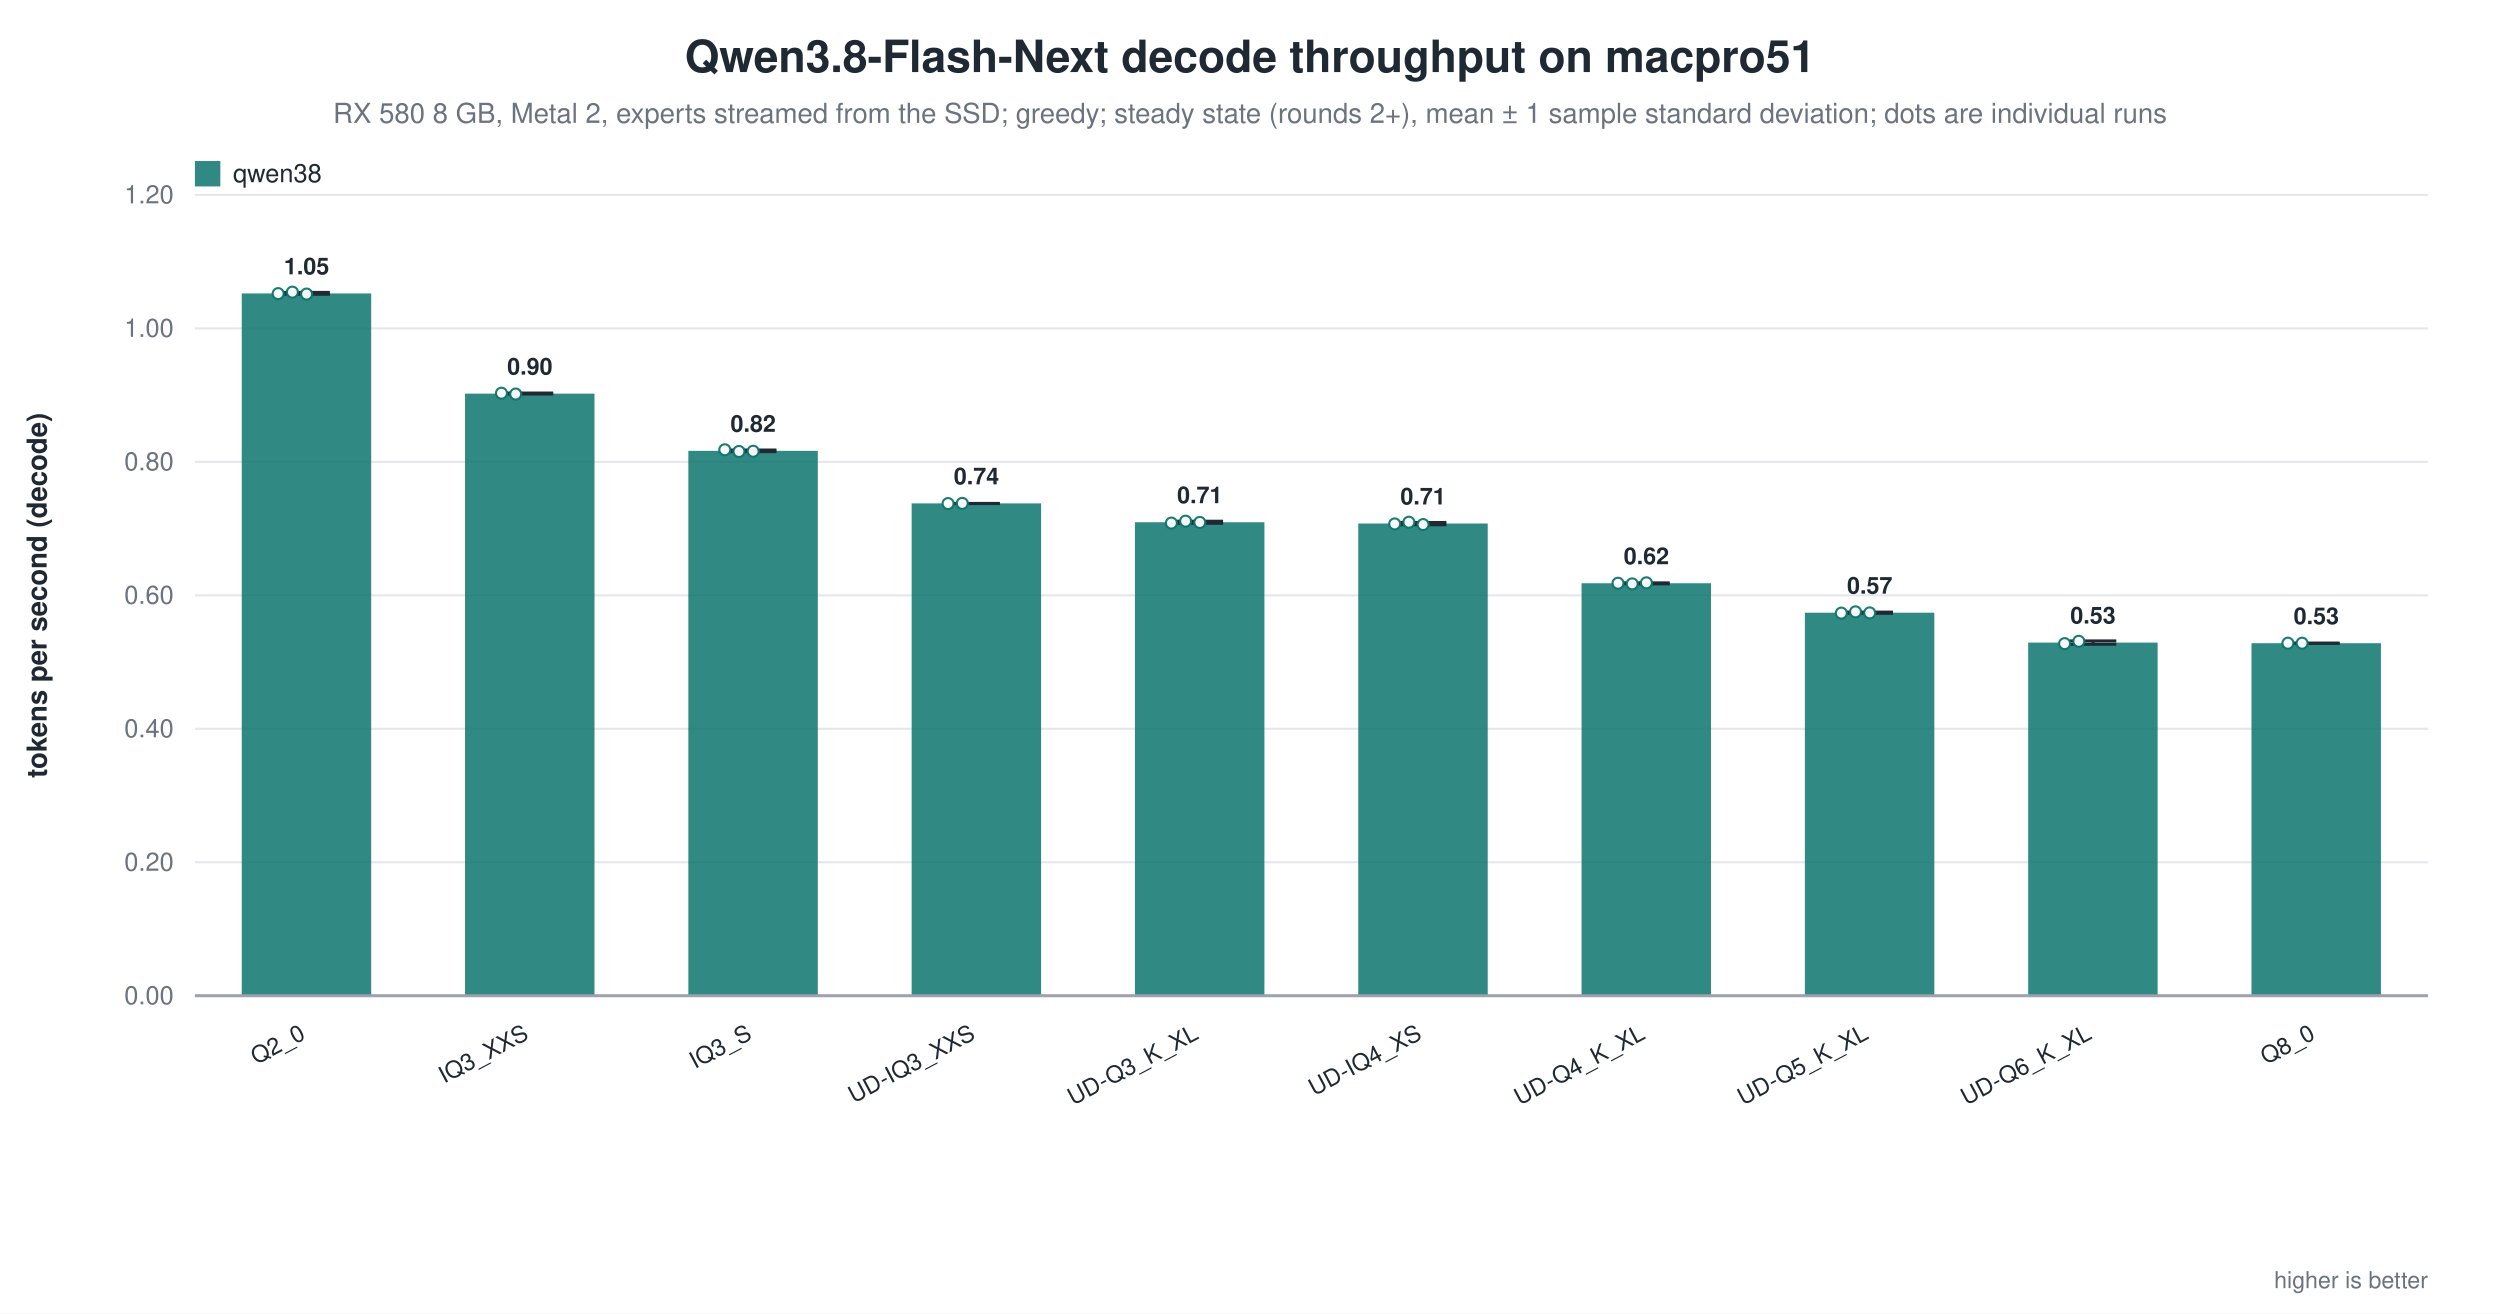
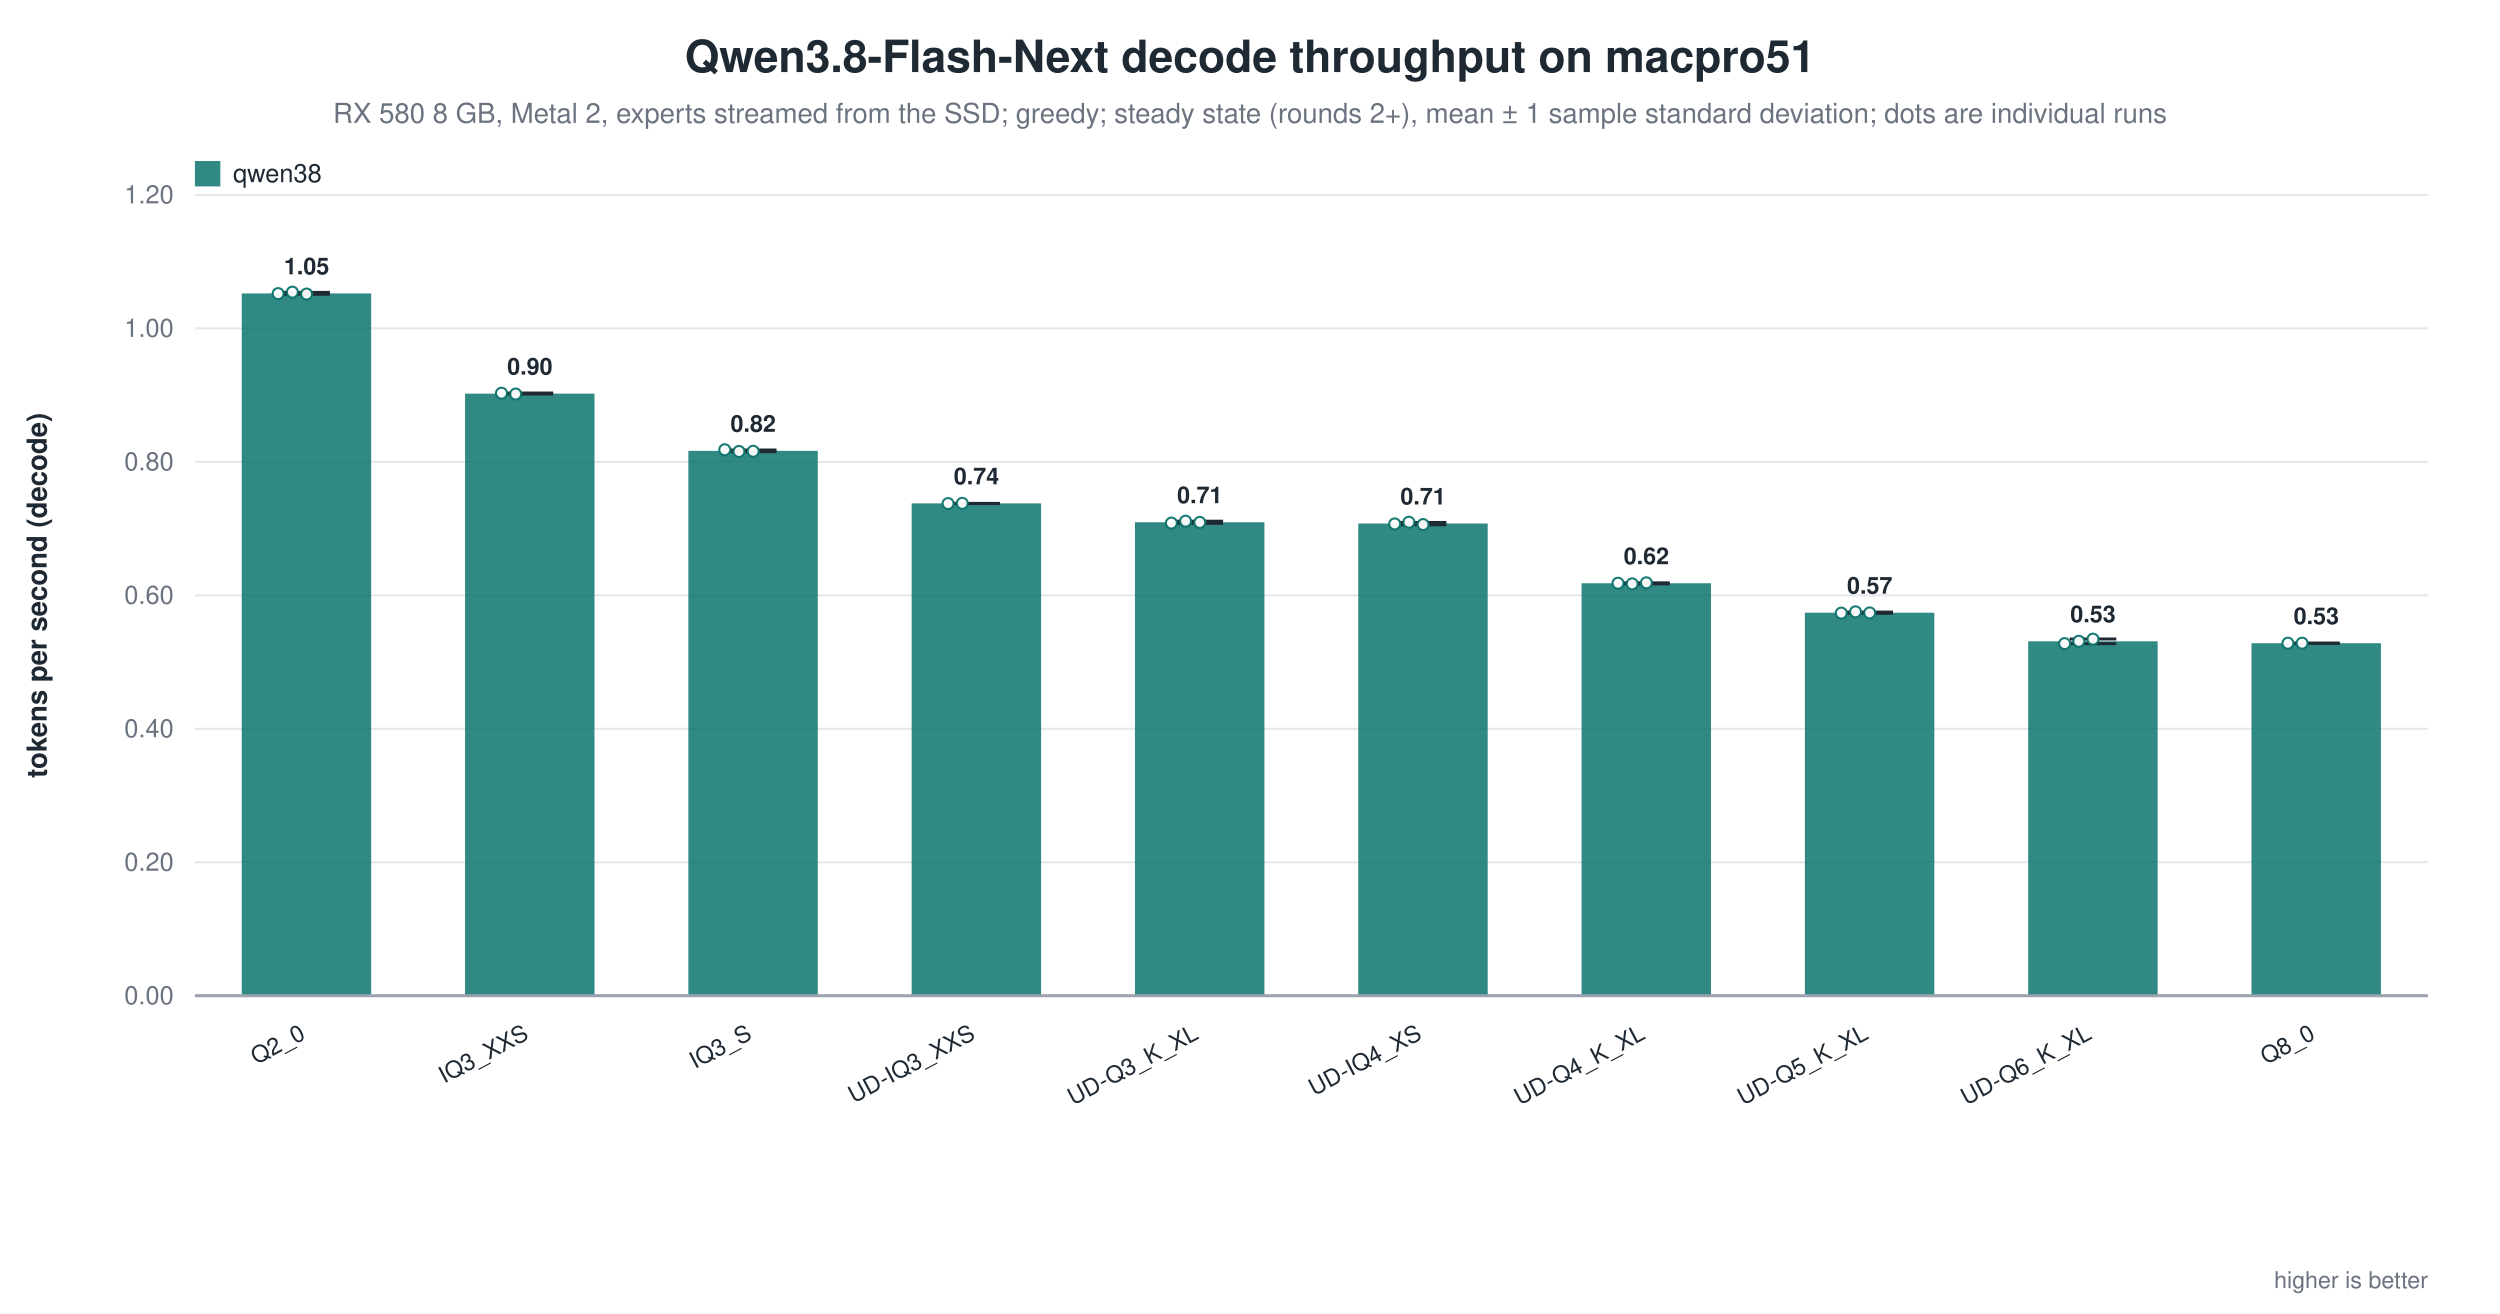
<svg xmlns="http://www.w3.org/2000/svg" width="1180" height="620" viewBox="0 0 1180 620" role="img" aria-label="Qwen3.8-Flash-Next decode throughput on macpro51">
  <rect width="1180" height="620" fill="white" />
  <text x="590.0" y="34" text-anchor="middle" font-family="Helvetica, Arial, sans-serif" font-size="21" font-weight="600" fill="#1f2933">Qwen3.8-Flash-Next decode throughput on macpro51</text>
  <text x="590.0" y="58" text-anchor="middle" font-family="Helvetica, Arial, sans-serif" font-size="13" fill="#6b7280">RX 580 8 GB, Metal 2, experts streamed from the SSD; greedy; steady state (rounds 2+), mean ± 1 sample standard deviation; dots are individual runs</text>
  <line x1="92.0" y1="470.0" x2="1146.0" y2="470.0" stroke="#9ca3af" stroke-width="1.0" />
  <text x="82.0" y="474.0" text-anchor="end" font-family="Helvetica, Arial, sans-serif" font-size="12" fill="#6b7280" font-weight="400">0.00</text>
  <line x1="92.0" y1="407.0" x2="1146.0" y2="407.0" stroke="#e5e7eb" stroke-width="1.0" />
  <text x="82.0" y="411.0" text-anchor="end" font-family="Helvetica, Arial, sans-serif" font-size="12" fill="#6b7280" font-weight="400">0.20</text>
  <line x1="92.0" y1="344.0" x2="1146.0" y2="344.0" stroke="#e5e7eb" stroke-width="1.0" />
  <text x="82.0" y="348.0" text-anchor="end" font-family="Helvetica, Arial, sans-serif" font-size="12" fill="#6b7280" font-weight="400">0.40</text>
  <line x1="92.0" y1="281.0" x2="1146.0" y2="281.0" stroke="#e5e7eb" stroke-width="1.0" />
  <text x="82.0" y="285.0" text-anchor="end" font-family="Helvetica, Arial, sans-serif" font-size="12" fill="#6b7280" font-weight="400">0.60</text>
  <line x1="92.0" y1="218.0" x2="1146.0" y2="218.0" stroke="#e5e7eb" stroke-width="1.0" />
  <text x="82.0" y="222.0" text-anchor="end" font-family="Helvetica, Arial, sans-serif" font-size="12" fill="#6b7280" font-weight="400">0.80</text>
  <line x1="92.0" y1="155.0" x2="1146.0" y2="155.0" stroke="#e5e7eb" stroke-width="1.0" />
  <text x="82.0" y="159.0" text-anchor="end" font-family="Helvetica, Arial, sans-serif" font-size="12" fill="#6b7280" font-weight="400">1.00</text>
  <line x1="92.0" y1="92.0" x2="1146.0" y2="92.0" stroke="#e5e7eb" stroke-width="1.0" />
  <text x="82.0" y="96.0" text-anchor="end" font-family="Helvetica, Arial, sans-serif" font-size="12" fill="#6b7280" font-weight="400">1.20</text>
  <text x="22.0" y="281.0" text-anchor="middle" font-family="Helvetica, Arial, sans-serif" font-size="13" fill="#1f2933" font-weight="600" transform="rotate(-90.0 22.0 281.0)">tokens per second (decode)</text>
  <rect x="114.1" y="138.5" width="61.1" height="331.5" fill="#0f766e" opacity="0.86" />
  <line x1="144.7" y1="138.0" x2="144.7" y2="138.9" stroke="#1f2933" stroke-width="1.4" />
  <line x1="133.7" y1="138.0" x2="155.7" y2="138.0" stroke="#1f2933" stroke-width="1.4" />
  <line x1="133.7" y1="138.9" x2="155.7" y2="138.9" stroke="#1f2933" stroke-width="1.4" />
  <circle cx="131.3" cy="138.6" r="2.6" fill="white" stroke="#0f766e" stroke-width="1.0" opacity="0.95" />
  <circle cx="138.0" cy="137.9" r="2.6" fill="white" stroke="#0f766e" stroke-width="1.0" opacity="0.95" />
  <circle cx="144.7" cy="138.8" r="2.6" fill="white" stroke="#0f766e" stroke-width="1.0" opacity="0.95" />
  <text x="144.7" y="129.5" text-anchor="middle" font-family="Helvetica, Arial, sans-serif" font-size="11" fill="#1f2933" font-weight="600">1.05</text>
  <text x="144.7" y="490.0" text-anchor="end" font-family="Helvetica, Arial, sans-serif" font-size="11" fill="#1f2933" font-weight="500" transform="rotate(-28.0 144.7 490.0)">Q2_0</text>
  <rect x="219.5" y="185.8" width="61.1" height="284.2" fill="#0f766e" opacity="0.86" />
  <line x1="250.1" y1="185.5" x2="250.1" y2="186.0" stroke="#1f2933" stroke-width="1.4" />
  <line x1="239.1" y1="185.5" x2="261.1" y2="185.5" stroke="#1f2933" stroke-width="1.4" />
  <line x1="239.1" y1="186.0" x2="261.1" y2="186.0" stroke="#1f2933" stroke-width="1.4" />
  <circle cx="236.7" cy="185.6" r="2.6" fill="white" stroke="#0f766e" stroke-width="1.0" opacity="0.95" />
  <circle cx="243.4" cy="186.0" r="2.6" fill="white" stroke="#0f766e" stroke-width="1.0" opacity="0.95" />
  <text x="250.1" y="176.8" text-anchor="middle" font-family="Helvetica, Arial, sans-serif" font-size="11" fill="#1f2933" font-weight="600">0.90</text>
  <text x="250.1" y="490.0" text-anchor="end" font-family="Helvetica, Arial, sans-serif" font-size="11" fill="#1f2933" font-weight="500" transform="rotate(-28.0 250.1 490.0)">IQ3_XXS</text>
  <rect x="324.9" y="212.8" width="61.1" height="257.2" fill="#0f766e" opacity="0.86" />
  <line x1="355.5" y1="212.4" x2="355.5" y2="213.2" stroke="#1f2933" stroke-width="1.4" />
  <line x1="344.5" y1="212.4" x2="366.5" y2="212.4" stroke="#1f2933" stroke-width="1.4" />
  <line x1="344.5" y1="213.2" x2="366.5" y2="213.2" stroke="#1f2933" stroke-width="1.4" />
  <circle cx="342.1" cy="212.3" r="2.6" fill="white" stroke="#0f766e" stroke-width="1.0" opacity="0.95" />
  <circle cx="348.8" cy="213.1" r="2.6" fill="white" stroke="#0f766e" stroke-width="1.0" opacity="0.95" />
  <circle cx="355.5" cy="213.0" r="2.6" fill="white" stroke="#0f766e" stroke-width="1.0" opacity="0.95" />
  <text x="355.5" y="203.8" text-anchor="middle" font-family="Helvetica, Arial, sans-serif" font-size="11" fill="#1f2933" font-weight="600">0.82</text>
  <text x="355.5" y="490.0" text-anchor="end" font-family="Helvetica, Arial, sans-serif" font-size="11" fill="#1f2933" font-weight="500" transform="rotate(-28.0 355.5 490.0)">IQ3_S</text>
  <rect x="430.3" y="237.6" width="61.1" height="232.4" fill="#0f766e" opacity="0.86" />
  <line x1="460.9" y1="237.6" x2="460.9" y2="237.7" stroke="#1f2933" stroke-width="1.4" />
  <line x1="449.9" y1="237.6" x2="471.9" y2="237.6" stroke="#1f2933" stroke-width="1.4" />
  <line x1="449.9" y1="237.7" x2="471.9" y2="237.7" stroke="#1f2933" stroke-width="1.4" />
  <circle cx="447.5" cy="237.7" r="2.6" fill="white" stroke="#0f766e" stroke-width="1.0" opacity="0.95" />
  <circle cx="454.2" cy="237.6" r="2.6" fill="white" stroke="#0f766e" stroke-width="1.0" opacity="0.95" />
  <text x="460.9" y="228.6" text-anchor="middle" font-family="Helvetica, Arial, sans-serif" font-size="11" fill="#1f2933" font-weight="600">0.74</text>
  <text x="460.9" y="490.0" text-anchor="end" font-family="Helvetica, Arial, sans-serif" font-size="11" fill="#1f2933" font-weight="500" transform="rotate(-28.0 460.9 490.0)">UD-IQ3_XXS</text>
  <rect x="535.7" y="246.5" width="61.1" height="223.5" fill="#0f766e" opacity="0.86" />
  <line x1="566.3" y1="246.0" x2="566.3" y2="247.0" stroke="#1f2933" stroke-width="1.4" />
  <line x1="555.3" y1="246.0" x2="577.3" y2="246.0" stroke="#1f2933" stroke-width="1.4" />
  <line x1="555.3" y1="247.0" x2="577.3" y2="247.0" stroke="#1f2933" stroke-width="1.4" />
  <circle cx="552.9" cy="246.9" r="2.6" fill="white" stroke="#0f766e" stroke-width="1.0" opacity="0.95" />
  <circle cx="559.6" cy="246.0" r="2.6" fill="white" stroke="#0f766e" stroke-width="1.0" opacity="0.95" />
  <circle cx="566.3" cy="246.6" r="2.6" fill="white" stroke="#0f766e" stroke-width="1.0" opacity="0.95" />
  <text x="566.3" y="237.5" text-anchor="middle" font-family="Helvetica, Arial, sans-serif" font-size="11" fill="#1f2933" font-weight="600">0.71</text>
  <text x="566.3" y="490.0" text-anchor="end" font-family="Helvetica, Arial, sans-serif" font-size="11" fill="#1f2933" font-weight="500" transform="rotate(-28.0 566.3 490.0)">UD-Q3_K_XL</text>
  <rect x="641.1" y="247.1" width="61.1" height="222.9" fill="#0f766e" opacity="0.86" />
  <line x1="671.7" y1="246.6" x2="671.7" y2="247.7" stroke="#1f2933" stroke-width="1.4" />
  <line x1="660.7" y1="246.6" x2="682.7" y2="246.6" stroke="#1f2933" stroke-width="1.4" />
  <line x1="660.7" y1="247.7" x2="682.7" y2="247.7" stroke="#1f2933" stroke-width="1.4" />
  <circle cx="658.3" cy="247.3" r="2.6" fill="white" stroke="#0f766e" stroke-width="1.0" opacity="0.95" />
  <circle cx="665.0" cy="246.5" r="2.6" fill="white" stroke="#0f766e" stroke-width="1.0" opacity="0.95" />
  <circle cx="671.7" cy="247.6" r="2.6" fill="white" stroke="#0f766e" stroke-width="1.0" opacity="0.95" />
  <text x="671.7" y="238.1" text-anchor="middle" font-family="Helvetica, Arial, sans-serif" font-size="11" fill="#1f2933" font-weight="600">0.71</text>
  <text x="671.7" y="490.0" text-anchor="end" font-family="Helvetica, Arial, sans-serif" font-size="11" fill="#1f2933" font-weight="500" transform="rotate(-28.0 671.7 490.0)">UD-IQ4_XS</text>
  <rect x="746.5" y="275.3" width="61.1" height="194.7" fill="#0f766e" opacity="0.86" />
  <line x1="777.1" y1="275.1" x2="777.1" y2="275.6" stroke="#1f2933" stroke-width="1.4" />
  <line x1="766.1" y1="275.1" x2="788.1" y2="275.1" stroke="#1f2933" stroke-width="1.4" />
  <line x1="766.1" y1="275.6" x2="788.1" y2="275.6" stroke="#1f2933" stroke-width="1.4" />
  <circle cx="763.7" cy="275.3" r="2.6" fill="white" stroke="#0f766e" stroke-width="1.0" opacity="0.95" />
  <circle cx="770.4" cy="275.6" r="2.6" fill="white" stroke="#0f766e" stroke-width="1.0" opacity="0.95" />
  <circle cx="777.1" cy="275.1" r="2.6" fill="white" stroke="#0f766e" stroke-width="1.0" opacity="0.95" />
  <text x="777.1" y="266.3" text-anchor="middle" font-family="Helvetica, Arial, sans-serif" font-size="11" fill="#1f2933" font-weight="600">0.62</text>
  <text x="777.1" y="490.0" text-anchor="end" font-family="Helvetica, Arial, sans-serif" font-size="11" fill="#1f2933" font-weight="500" transform="rotate(-28.0 777.1 490.0)">UD-Q4_K_XL</text>
  <rect x="851.9" y="289.2" width="61.1" height="180.8" fill="#0f766e" opacity="0.86" />
  <line x1="882.5" y1="288.9" x2="882.5" y2="289.5" stroke="#1f2933" stroke-width="1.4" />
  <line x1="871.5" y1="288.9" x2="893.5" y2="288.9" stroke="#1f2933" stroke-width="1.4" />
  <line x1="871.5" y1="289.5" x2="893.5" y2="289.5" stroke="#1f2933" stroke-width="1.4" />
  <circle cx="869.1" cy="289.4" r="2.6" fill="white" stroke="#0f766e" stroke-width="1.0" opacity="0.95" />
  <circle cx="875.8" cy="288.8" r="2.6" fill="white" stroke="#0f766e" stroke-width="1.0" opacity="0.95" />
  <circle cx="882.5" cy="289.3" r="2.6" fill="white" stroke="#0f766e" stroke-width="1.0" opacity="0.95" />
  <text x="882.5" y="280.2" text-anchor="middle" font-family="Helvetica, Arial, sans-serif" font-size="11" fill="#1f2933" font-weight="600">0.57</text>
  <text x="882.5" y="490.0" text-anchor="end" font-family="Helvetica, Arial, sans-serif" font-size="11" fill="#1f2933" font-weight="500" transform="rotate(-28.0 882.5 490.0)">UD-Q5_K_XL</text>
-   <rect x="957.3" y="303.3" width="61.1" height="166.7" fill="#0f766e" opacity="0.86" />
-   <line x1="987.9" y1="302.5" x2="987.9" y2="304.1" stroke="#1f2933" stroke-width="1.4" />
-   <line x1="976.9" y1="302.5" x2="998.9" y2="302.5" stroke="#1f2933" stroke-width="1.4" />
-   <line x1="976.9" y1="304.1" x2="998.9" y2="304.1" stroke="#1f2933" stroke-width="1.4" />
+   <rect x="957.3" y="302.7" width="61.1" height="167.3" fill="#0f766e" opacity="0.86" />
+   <line x1="987.9" y1="301.6" x2="987.9" y2="303.8" stroke="#1f2933" stroke-width="1.4" />
+   <line x1="976.9" y1="301.6" x2="998.9" y2="301.6" stroke="#1f2933" stroke-width="1.4" />
+   <line x1="976.9" y1="303.8" x2="998.9" y2="303.8" stroke="#1f2933" stroke-width="1.4" />
  <circle cx="974.5" cy="303.8" r="2.6" fill="white" stroke="#0f766e" stroke-width="1.0" opacity="0.95" />
  <circle cx="981.2" cy="302.7" r="2.6" fill="white" stroke="#0f766e" stroke-width="1.0" opacity="0.95" />
-   <text x="987.9" y="294.3" text-anchor="middle" font-family="Helvetica, Arial, sans-serif" font-size="11" fill="#1f2933" font-weight="600">0.53</text>
+   <circle cx="987.9" cy="301.7" r="2.6" fill="white" stroke="#0f766e" stroke-width="1.0" opacity="0.95" />
+   <text x="987.9" y="293.7" text-anchor="middle" font-family="Helvetica, Arial, sans-serif" font-size="11" fill="#1f2933" font-weight="600">0.53</text>
  <text x="987.9" y="490.0" text-anchor="end" font-family="Helvetica, Arial, sans-serif" font-size="11" fill="#1f2933" font-weight="500" transform="rotate(-28.0 987.9 490.0)">UD-Q6_K_XL</text>
  <rect x="1062.7" y="303.6" width="61.1" height="166.4" fill="#0f766e" opacity="0.86" />
  <line x1="1093.3" y1="303.6" x2="1093.3" y2="303.6" stroke="#1f2933" stroke-width="1.4" />
  <line x1="1082.3" y1="303.6" x2="1104.3" y2="303.6" stroke="#1f2933" stroke-width="1.4" />
  <line x1="1082.3" y1="303.6" x2="1104.3" y2="303.6" stroke="#1f2933" stroke-width="1.4" />
  <circle cx="1079.9" cy="303.6" r="2.6" fill="white" stroke="#0f766e" stroke-width="1.0" opacity="0.95" />
  <circle cx="1086.6" cy="303.6" r="2.6" fill="white" stroke="#0f766e" stroke-width="1.0" opacity="0.95" />
  <text x="1093.3" y="294.6" text-anchor="middle" font-family="Helvetica, Arial, sans-serif" font-size="11" fill="#1f2933" font-weight="600">0.53</text>
  <text x="1093.3" y="490.0" text-anchor="end" font-family="Helvetica, Arial, sans-serif" font-size="11" fill="#1f2933" font-weight="500" transform="rotate(-28.0 1093.3 490.0)">Q8_0</text>
  <line x1="92.0" y1="470.0" x2="1146.0" y2="470.0" stroke="#9ca3af" stroke-width="1.4" />
  <rect x="92.0" y="76.0" width="12.0" height="12.0" fill="#0f766e" opacity="0.86" />
  <text x="110.0" y="86.0" text-anchor="start" font-family="Helvetica, Arial, sans-serif" font-size="12" fill="#1f2933" font-weight="500">qwen38</text>
  <text x="1146.0" y="608.0" text-anchor="end" font-family="Helvetica, Arial, sans-serif" font-size="11" fill="#6b7280" font-weight="400">higher is better</text>
</svg>
